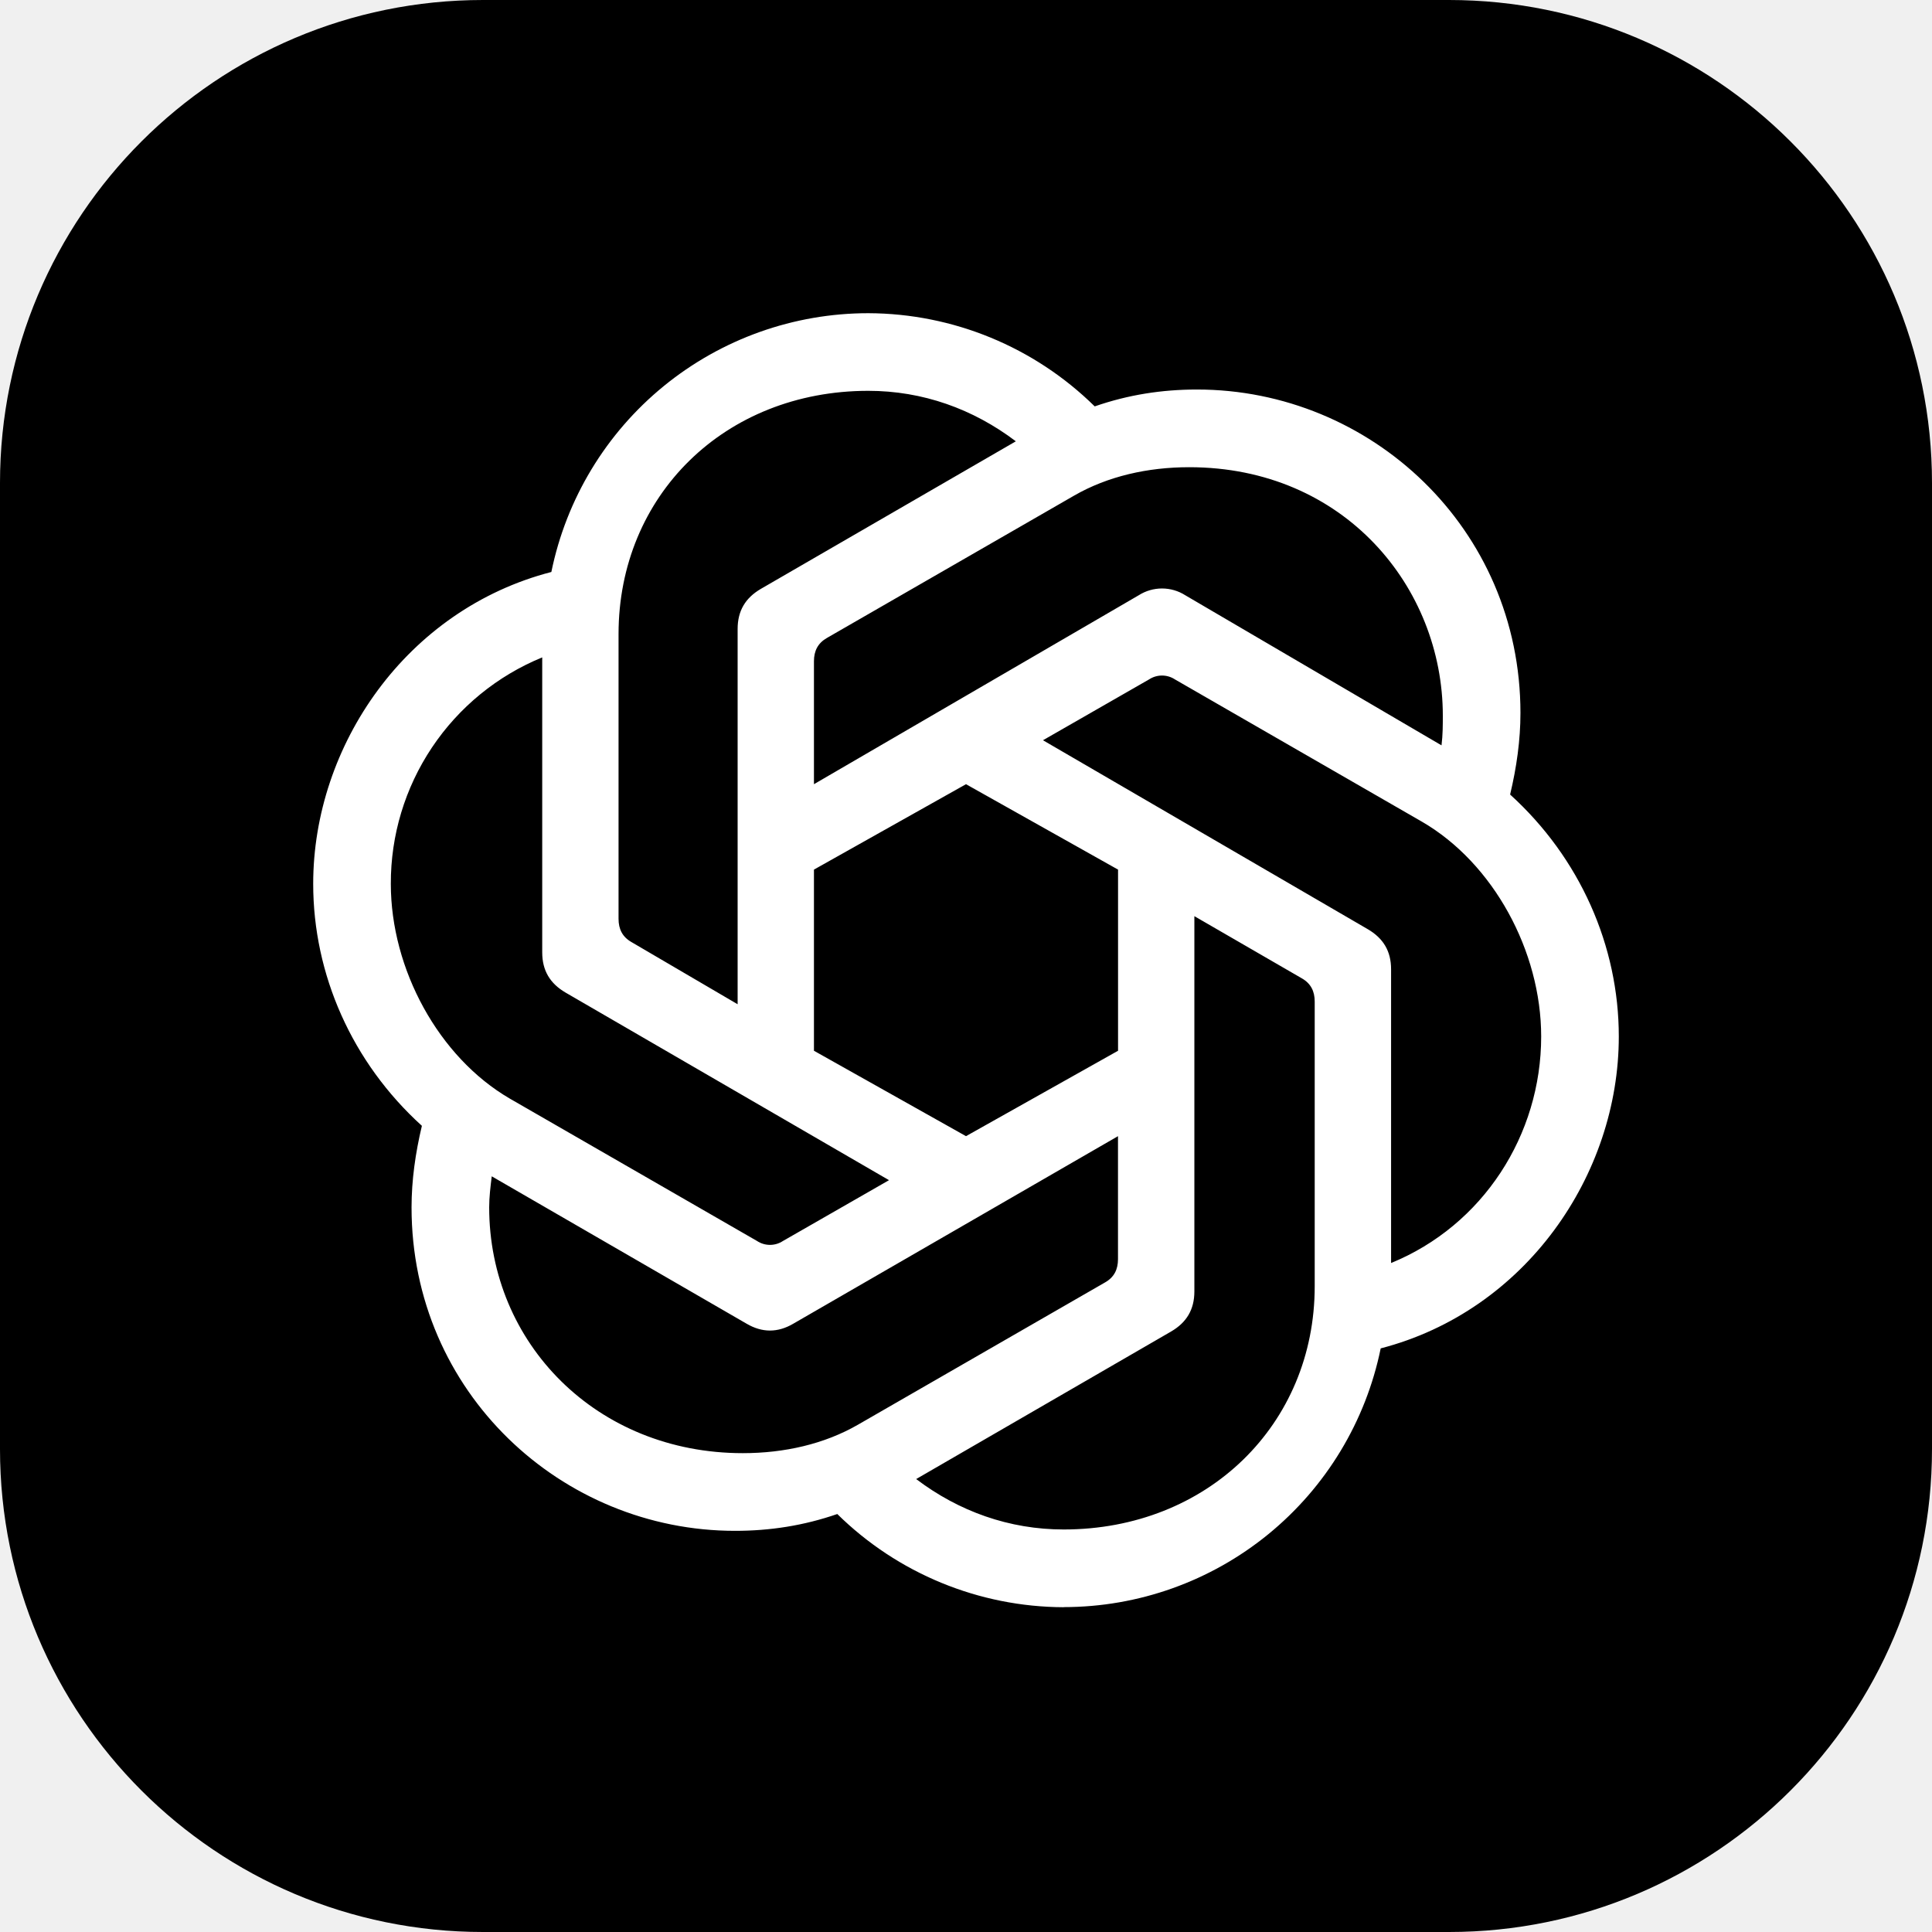
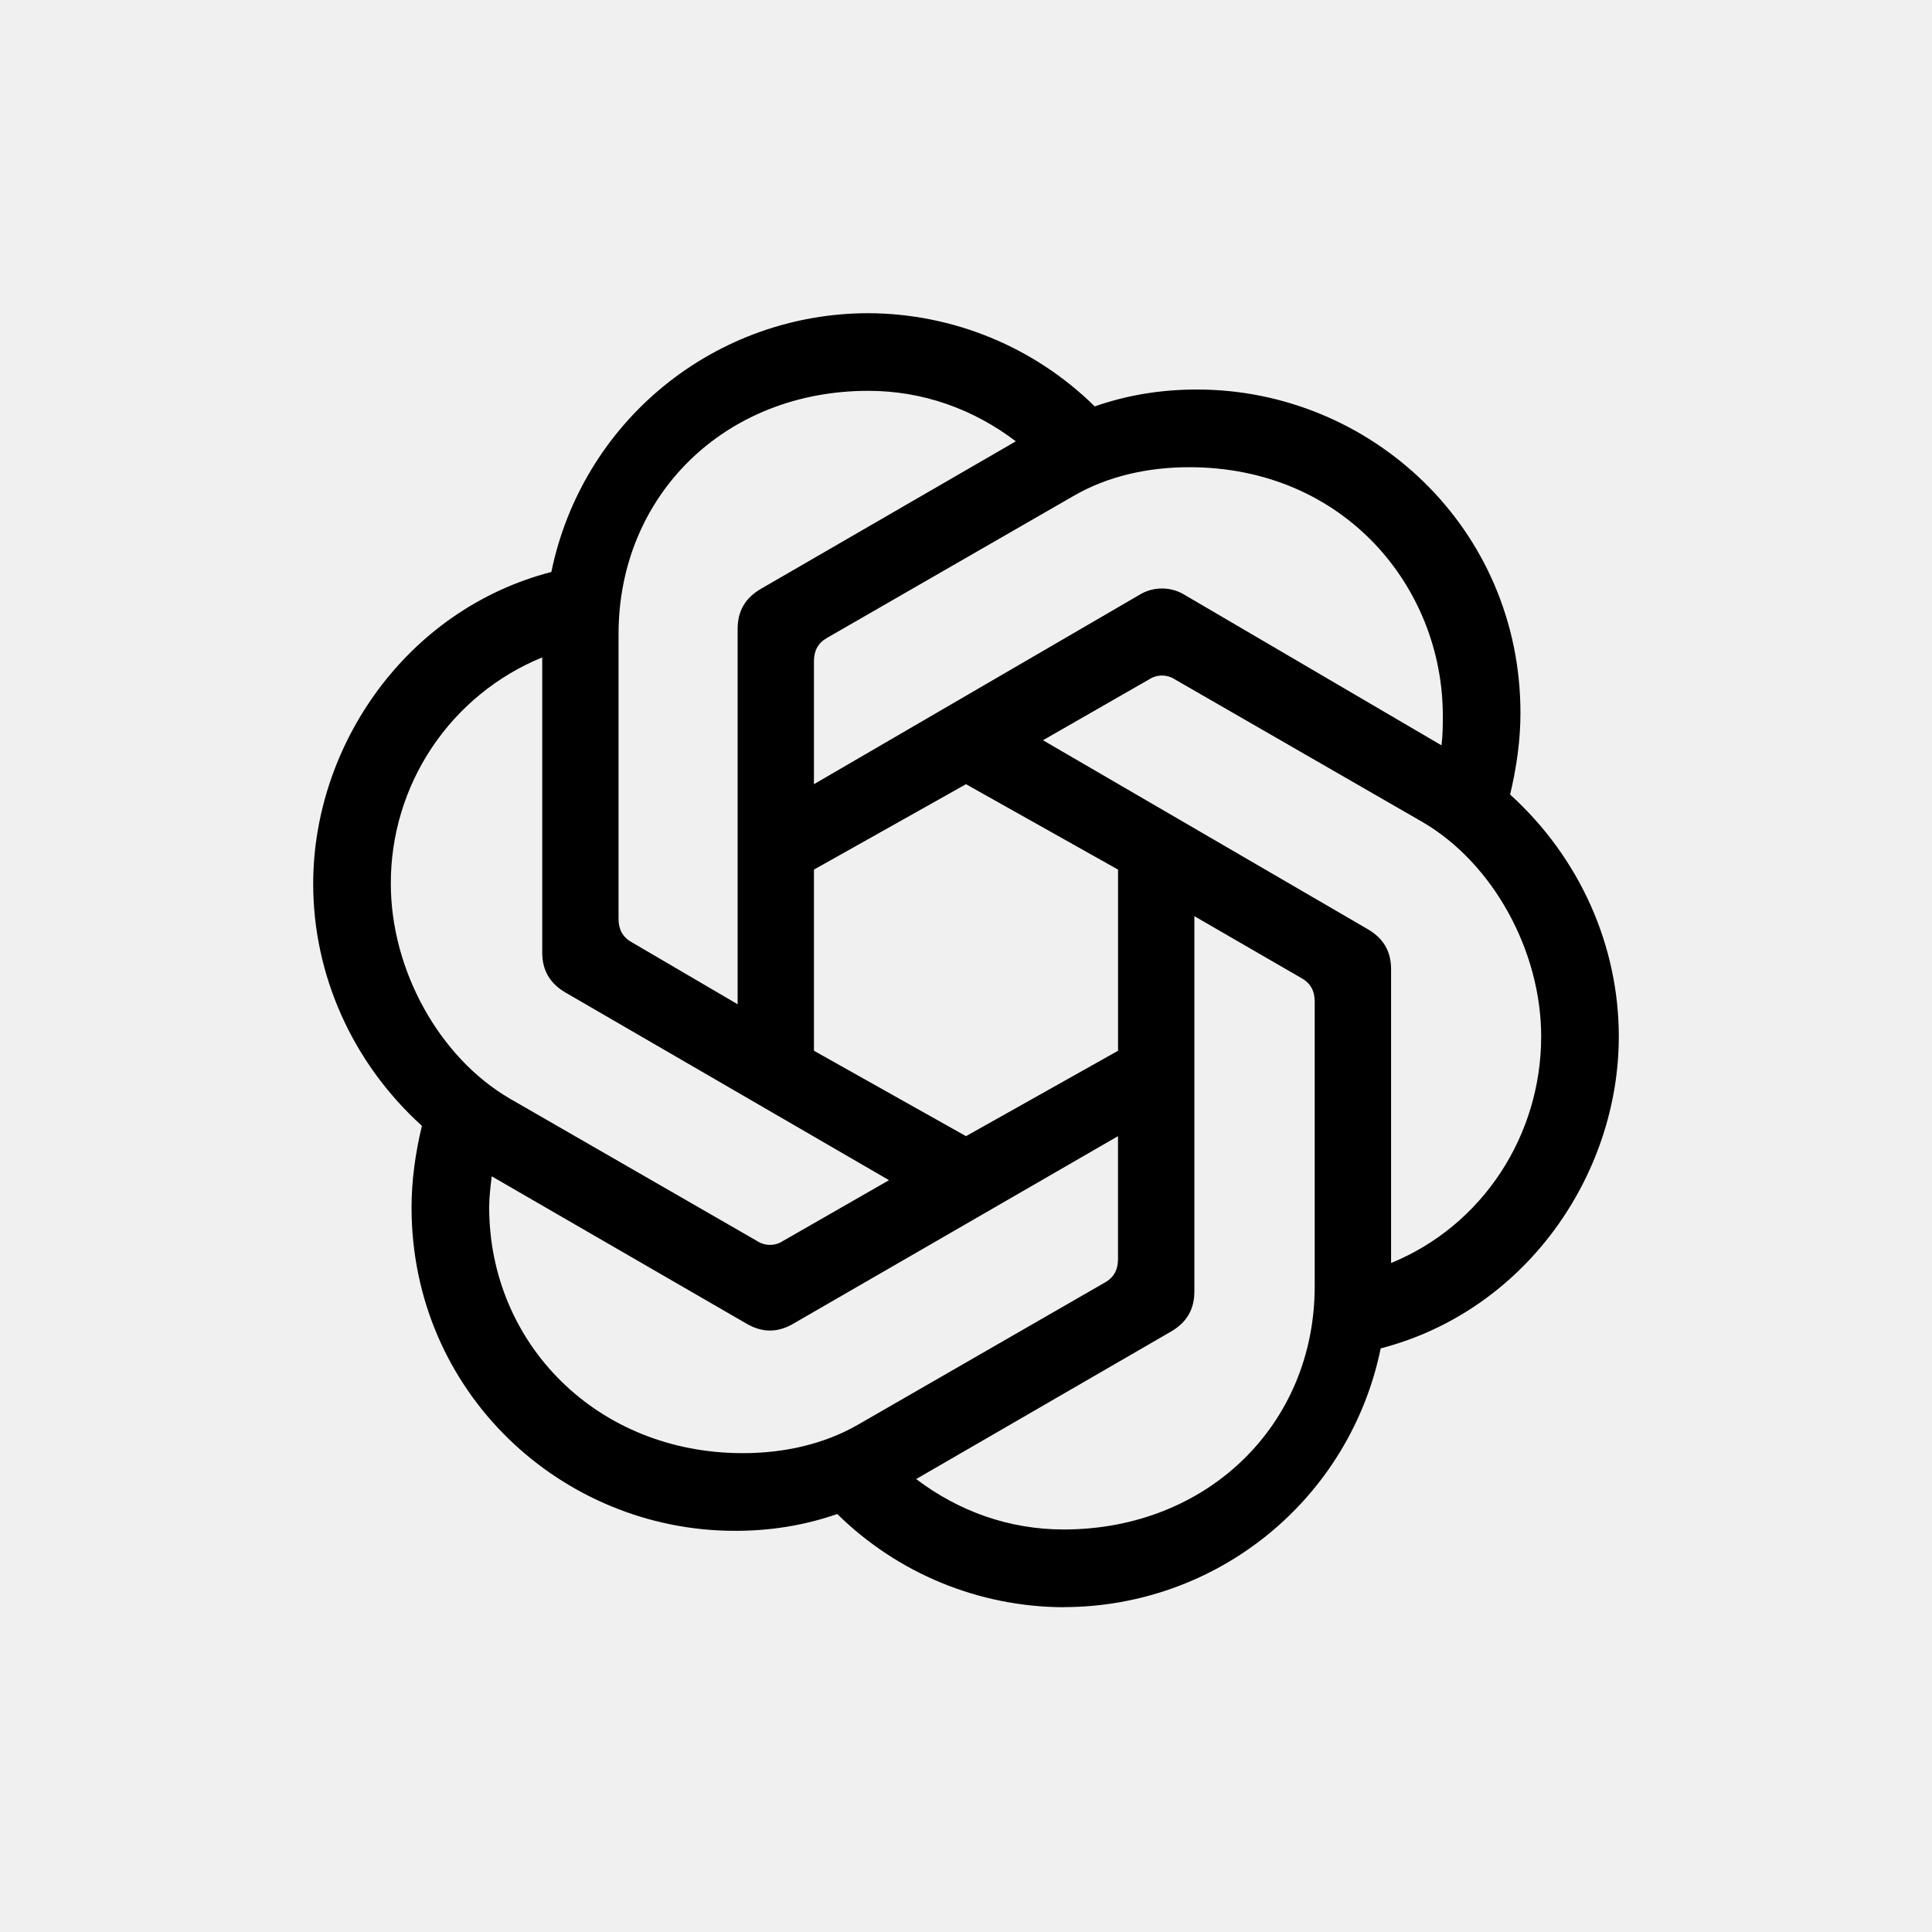
<svg xmlns="http://www.w3.org/2000/svg" width="512" height="512" viewBox="0 0 512 512" fill="none">
-   <rect width="512" height="512" rx="128" fill="black" />
-   <path fill-rule="evenodd" clip-rule="evenodd" d="M215.705 207.82V175.238C215.705 172.499 216.743 170.437 219.137 169.067L284.632 131.354C293.555 126.207 304.181 123.814 315.152 123.814C356.297 123.814 382.362 155.703 382.362 189.64C382.362 192.048 382.362 194.787 382.016 197.526L314.114 157.75C312.27 156.577 310.129 155.953 307.943 155.953C305.757 155.953 303.617 156.577 301.773 157.75L215.705 207.82ZM368.652 334.686V256.865C368.652 252.064 366.59 248.648 362.467 246.24L276.4 196.171L304.512 180.053C305.531 179.383 306.724 179.025 307.943 179.025C309.163 179.025 310.356 179.383 311.374 180.053L376.869 217.781C395.741 228.738 408.427 252.064 408.427 274.698C408.427 300.764 393.002 324.767 368.637 334.715L368.652 334.686ZM195.479 266.135L167.366 249.671C164.959 248.302 163.921 246.24 163.921 243.501V168.044C163.921 131.354 192.033 103.573 230.108 103.573C244.524 103.573 257.889 108.373 269.206 116.951L201.649 156.049C197.54 158.442 195.479 161.874 195.479 166.674V266.12V266.135ZM256 301.095L215.705 278.461V230.454L256 207.82L296.295 230.454V278.461L256 301.095ZM281.892 405.328C267.476 405.328 254.111 400.542 242.794 391.964L310.351 352.866C314.46 350.472 316.521 347.041 316.521 342.241V242.794L344.98 259.258C347.387 260.628 348.411 262.689 348.411 265.429V340.871C348.411 377.561 319.952 405.328 281.892 405.328ZM200.626 328.876L135.116 291.148C116.259 280.177 103.573 256.865 103.573 234.231C103.528 221.37 107.323 208.789 114.47 198.097C121.618 187.405 131.793 179.089 143.694 174.214V252.396C143.694 257.197 145.756 260.628 149.865 263.035L235.6 312.758L207.488 328.876C206.47 329.548 205.277 329.907 204.057 329.907C202.837 329.907 201.644 329.548 200.626 328.876ZM196.848 385.101C158.096 385.101 129.638 355.965 129.638 319.952C129.638 317.213 129.984 314.474 130.316 311.735L197.872 350.804C201.995 353.212 206.104 353.212 210.213 350.804L296.28 301.095V333.677C296.28 336.416 295.271 338.478 292.863 339.847L227.369 377.561C218.445 382.708 207.82 385.101 196.848 385.101ZM281.892 425.9C301.651 425.902 320.804 419.079 336.112 406.585C351.419 394.091 361.941 376.693 365.898 357.335C404.304 347.387 429 311.36 429 274.684C429 250.68 418.721 227.368 400.196 210.559C401.911 203.35 402.935 196.156 402.935 188.963C402.935 139.931 363.159 103.227 317.213 103.227C307.958 103.227 299.048 104.596 290.11 107.696C274.107 91.944 252.576 83.08 230.122 83C210.361 82.999 191.207 89.824 175.899 102.321C160.591 114.818 150.07 132.219 146.116 151.58C107.696 161.528 83 197.54 83 234.231C83 258.249 93.279 281.561 111.805 298.356C110.089 305.565 109.065 312.773 109.065 319.967C109.065 368.998 148.841 405.688 194.787 405.688C204.042 405.688 212.952 404.319 221.89 401.233C237.895 416.991 259.433 425.856 281.892 425.929V425.9Z" fill="white" />
+   <path fill-rule="evenodd" clip-rule="evenodd" d="M215.705 207.82V175.238C215.705 172.499 216.743 170.437 219.137 169.067L284.632 131.354C293.555 126.207 304.181 123.814 315.152 123.814C356.297 123.814 382.362 155.703 382.362 189.64C382.362 192.048 382.362 194.787 382.016 197.526L314.114 157.75C312.27 156.577 310.129 155.953 307.943 155.953C305.757 155.953 303.617 156.577 301.773 157.75L215.705 207.82ZM368.652 334.686V256.865C368.652 252.064 366.59 248.648 362.467 246.24L276.4 196.171L304.512 180.053C305.531 179.383 306.724 179.025 307.943 179.025C309.163 179.025 310.356 179.383 311.374 180.053L376.869 217.781C395.741 228.738 408.427 252.064 408.427 274.698C408.427 300.764 393.002 324.767 368.637 334.715L368.652 334.686ZM195.479 266.135L167.366 249.671C164.959 248.302 163.921 246.24 163.921 243.501V168.044C163.921 131.354 192.033 103.573 230.108 103.573C244.524 103.573 257.889 108.373 269.206 116.951L201.649 156.049C197.54 158.442 195.479 161.874 195.479 166.674V266.12V266.135ZM256 301.095L215.705 278.461V230.454L256 207.82L296.295 230.454V278.461L256 301.095ZM281.892 405.328C267.476 405.328 254.111 400.542 242.794 391.964L310.351 352.866C314.46 350.472 316.521 347.041 316.521 342.241V242.794L344.98 259.258C347.387 260.628 348.411 262.689 348.411 265.429V340.871C348.411 377.561 319.952 405.328 281.892 405.328ZM200.626 328.876L135.116 291.148C116.259 280.177 103.573 256.865 103.573 234.231C103.528 221.37 107.323 208.789 114.47 198.097C121.618 187.405 131.793 179.089 143.694 174.214V252.396C143.694 257.197 145.756 260.628 149.865 263.035L235.6 312.758L207.488 328.876C206.47 329.548 205.277 329.907 204.057 329.907C202.837 329.907 201.644 329.548 200.626 328.876ZM196.848 385.101C158.096 385.101 129.638 355.965 129.638 319.952C129.638 317.213 129.984 314.474 130.316 311.735L197.872 350.804C201.995 353.212 206.104 353.212 210.213 350.804L296.28 301.095V333.677C296.28 336.416 295.271 338.478 292.863 339.847L227.369 377.561C218.445 382.708 207.82 385.101 196.848 385.101ZM281.892 425.9C301.651 425.902 320.804 419.079 336.112 406.585C351.419 394.091 361.941 376.693 365.898 357.335C404.304 347.387 429 311.36 429 274.684C429 250.68 418.721 227.368 400.196 210.559C401.911 203.35 402.935 196.156 402.935 188.963C402.935 139.931 363.159 103.227 317.213 103.227C307.958 103.227 299.048 104.596 290.11 107.696C274.107 91.944 252.576 83.08 230.122 83C210.361 82.999 191.207 89.824 175.899 102.321C160.591 114.818 150.07 132.219 146.116 151.58C107.696 161.528 83 197.54 83 234.231C83 258.249 93.279 281.561 111.805 298.356C110.089 305.565 109.065 312.773 109.065 319.967C109.065 368.998 148.841 405.688 194.787 405.688C204.042 405.688 212.952 404.319 221.89 401.233C237.895 416.991 259.433 425.856 281.892 425.929V425.9Z" fill="black" />
</svg>
